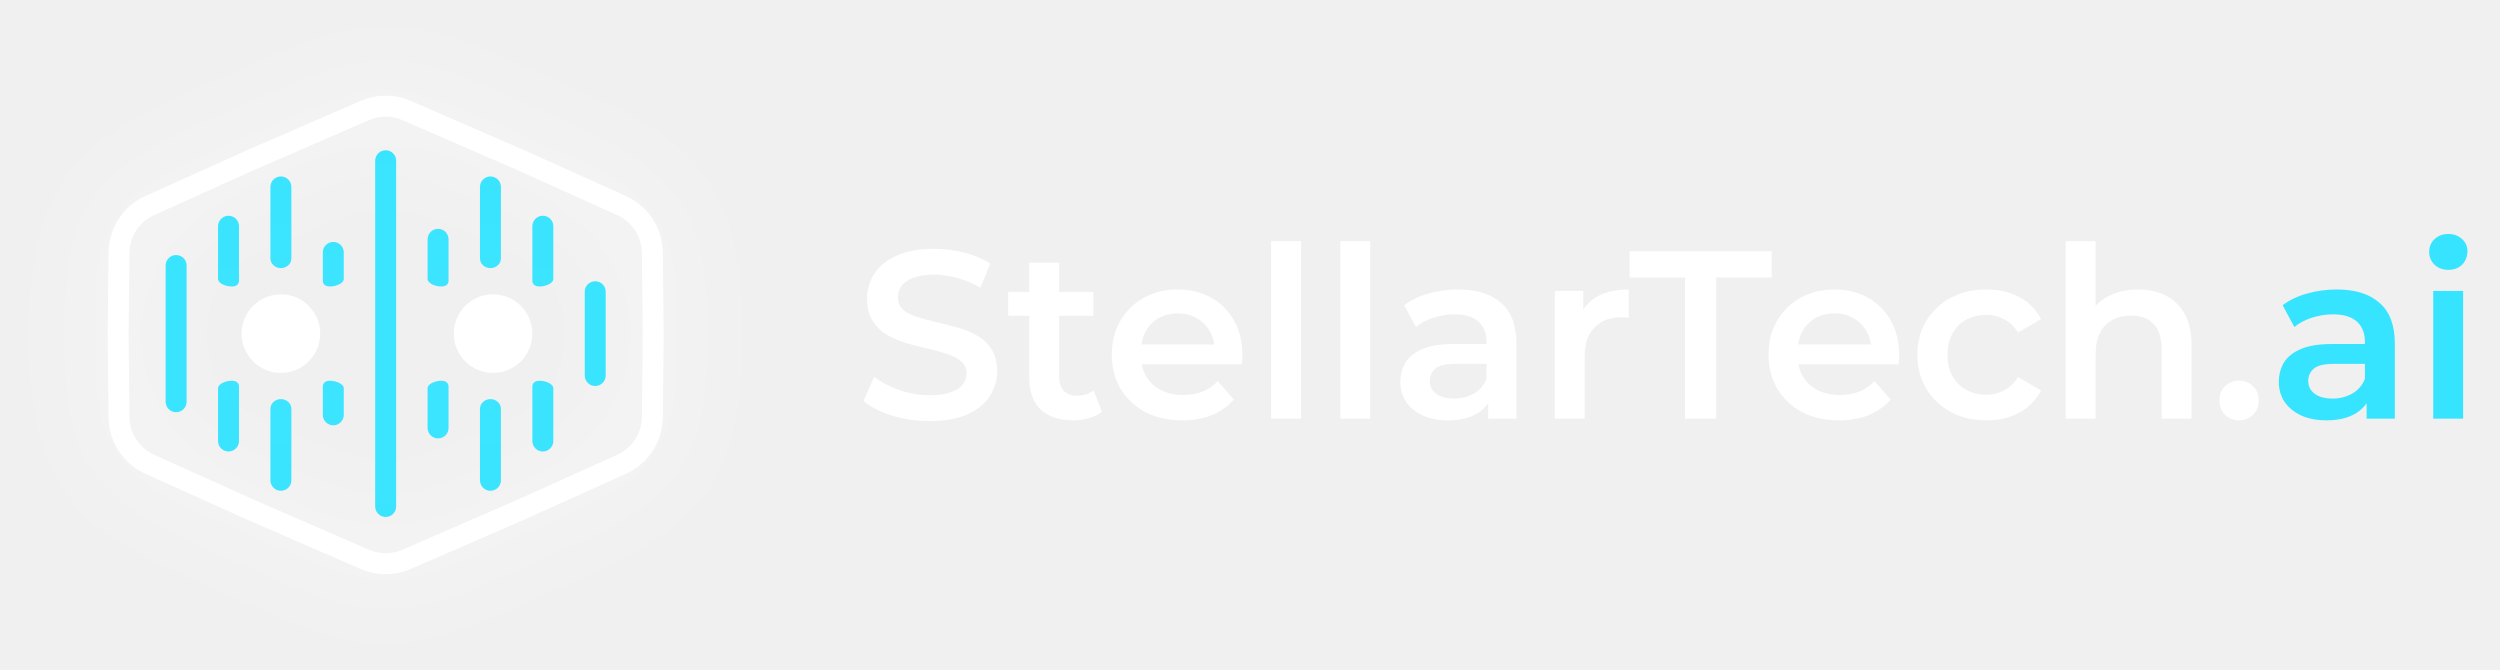
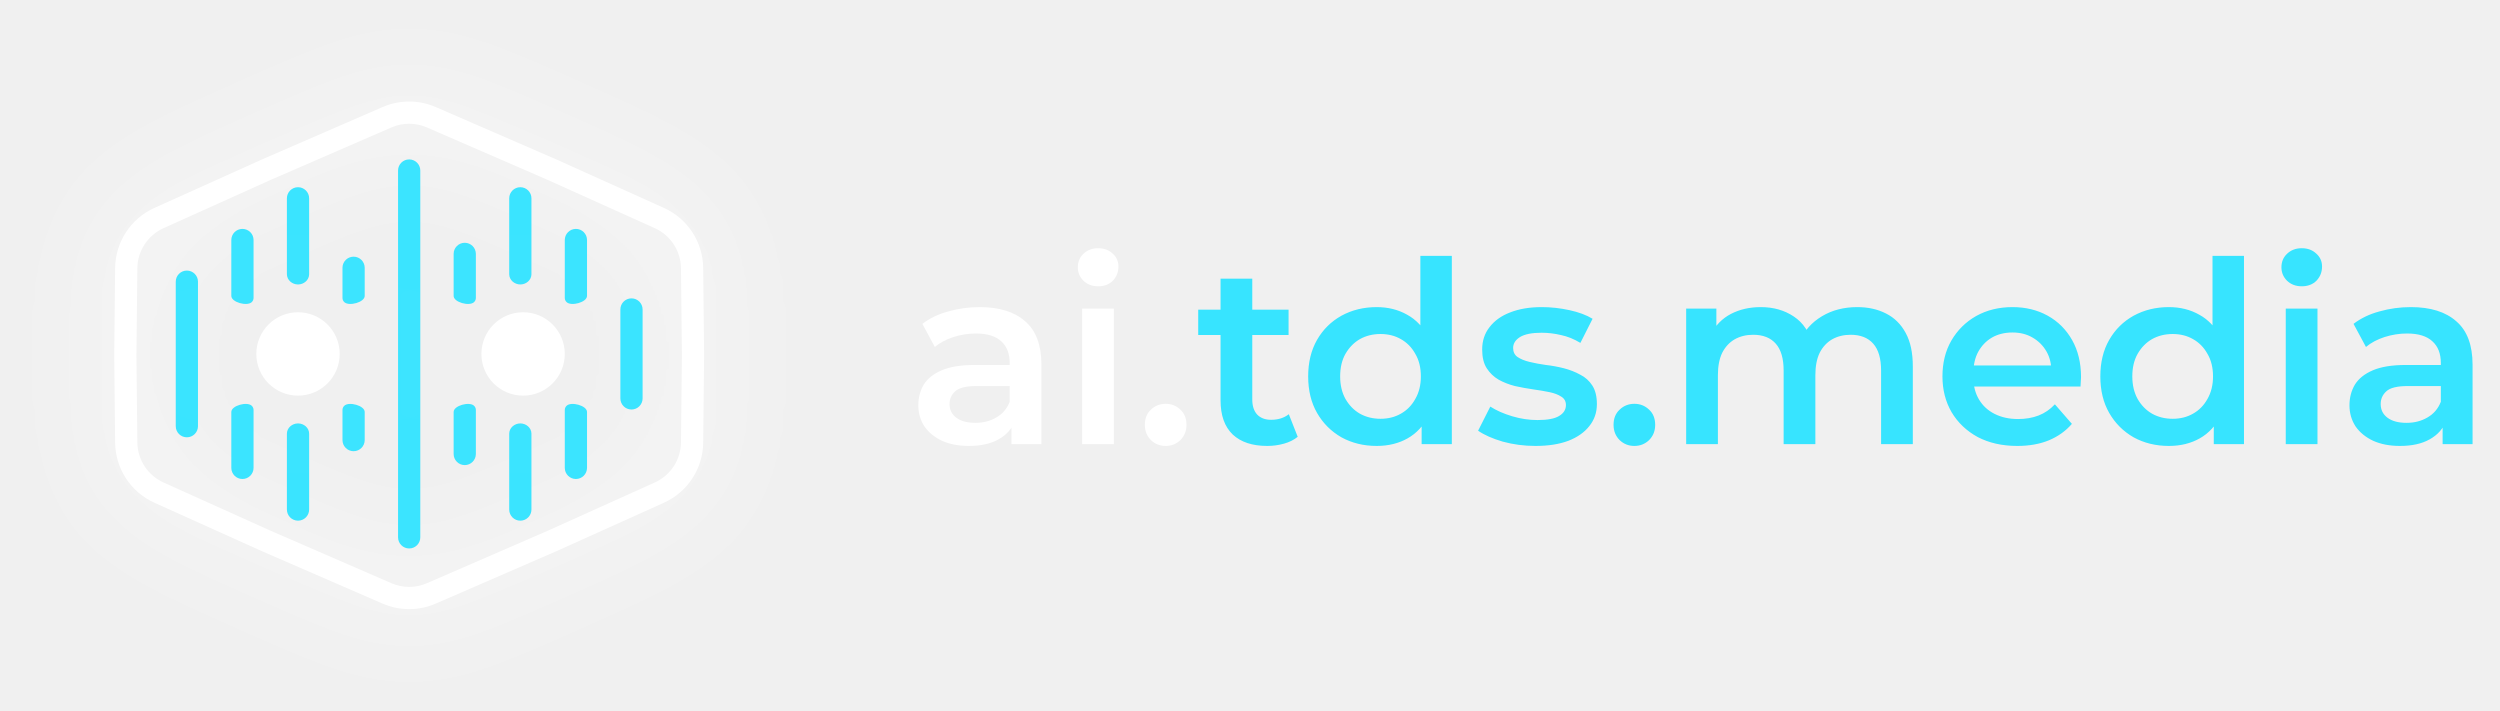
- <svg xmlns="http://www.w3.org/2000/svg" width="209" height="56" viewBox="0 0 209 56" fill="none">
-   <g filter="url(#filter0_d_21_576)">
+ <svg xmlns="http://www.w3.org/2000/svg" width="197" height="56" viewBox="0 0 197 56" fill="none">
+   <g filter="url(#filter0_d_1006_2133)">
    <path fill-rule="evenodd" clip-rule="evenodd" d="M43.155 14.176L33.638 10.042C32.748 9.655 31.737 9.655 30.846 10.042L21.33 14.176L12.887 17.98C11.643 18.541 10.837 19.774 10.823 21.138L10.752 28L10.823 34.862C10.837 36.226 11.643 37.459 12.887 38.02L21.33 41.824L30.846 45.958C31.737 46.345 32.748 46.345 33.638 45.958L43.155 41.824L51.597 38.02C52.842 37.459 53.647 36.226 53.661 34.862L53.733 28L53.661 21.138C53.647 19.774 52.842 18.541 51.597 17.98L43.155 14.176ZM43.864 12.574L34.336 8.435C33.001 7.855 31.484 7.855 30.148 8.435L20.621 12.574L12.167 16.383C10.301 17.224 9.093 19.073 9.071 21.12L9 28L9.071 34.88C9.093 36.927 10.301 38.776 12.167 39.617L20.621 43.426L30.148 47.565C31.484 48.145 33.001 48.145 34.336 47.565L43.864 43.426L52.317 39.617C54.184 38.776 55.392 36.927 55.413 34.88L55.485 28L55.413 21.12C55.392 19.073 54.184 17.224 52.317 16.383L43.864 12.574Z" fill="white" />
  </g>
-   <path fill-rule="evenodd" clip-rule="evenodd" d="M31.366 13.438C31.366 12.954 31.759 12.562 32.242 12.562C32.726 12.562 33.118 12.954 33.118 13.438V42.343C33.118 42.827 32.726 43.219 32.242 43.219C31.759 43.219 31.366 42.827 31.366 42.343V13.438ZM40.126 15.628C40.126 15.144 40.518 14.752 41.001 14.752C41.485 14.752 41.877 15.144 41.877 15.628V21.606C41.877 22.067 41.463 22.416 41.002 22.416C40.54 22.416 40.126 22.067 40.126 21.606V15.628ZM37.345 23.816C37.441 23.73 37.498 23.609 37.498 23.48V20.007C37.498 19.523 37.106 19.131 36.622 19.131C36.138 19.131 35.746 19.523 35.746 20.007V23.317C35.746 23.819 36.971 24.152 37.345 23.816ZM35.746 32.464C35.746 31.962 36.971 31.629 37.345 31.965C37.441 32.051 37.498 32.172 37.498 32.3V35.774C37.498 36.257 37.106 36.65 36.622 36.65C36.138 36.65 35.746 36.257 35.746 35.774V32.464ZM40.126 34.175C40.126 33.713 40.54 33.365 41.002 33.365C41.463 33.365 41.877 33.713 41.877 34.175V40.153C41.877 40.637 41.485 41.029 41.001 41.029C40.518 41.029 40.126 40.637 40.126 40.153V34.175ZM44.658 31.965C44.562 32.051 44.505 32.172 44.505 32.3V36.869C44.505 37.352 44.897 37.745 45.381 37.745C45.865 37.745 46.257 37.352 46.257 36.869V32.464C46.257 31.962 45.032 31.629 44.658 31.965ZM44.658 23.816C45.032 24.152 46.257 23.819 46.257 23.317V18.912C46.257 18.429 45.865 18.037 45.381 18.037C44.897 18.037 44.505 18.429 44.505 18.912V23.48C44.505 23.609 44.562 23.73 44.658 23.816ZM27.863 20.226C27.379 20.226 26.987 20.618 26.987 21.102V23.48C26.987 23.609 27.044 23.73 27.14 23.816C27.513 24.152 28.739 23.819 28.739 23.317V21.102C28.739 20.618 28.346 20.226 27.863 20.226ZM28.739 32.464C28.739 31.962 27.513 31.629 27.14 31.965C27.044 32.051 26.987 32.172 26.987 32.3V34.679C26.987 35.163 27.379 35.555 27.863 35.555C28.346 35.555 28.739 35.163 28.739 34.679V32.464ZM24.359 34.175C24.359 33.713 23.945 33.365 23.483 33.365C23.022 33.365 22.607 33.713 22.607 34.175V40.153C22.607 40.637 22.999 41.029 23.483 41.029C23.967 41.029 24.359 40.637 24.359 40.153V34.175ZM19.98 32.3C19.98 32.172 19.923 32.051 19.827 31.965C19.453 31.629 18.228 31.962 18.228 32.464V36.869C18.228 37.352 18.62 37.745 19.104 37.745C19.587 37.745 19.98 37.352 19.98 36.869V32.3ZM18.228 23.317C18.228 23.819 19.453 24.152 19.827 23.816C19.923 23.73 19.98 23.609 19.98 23.48V18.912C19.98 18.429 19.587 18.037 19.104 18.037C18.62 18.037 18.228 18.429 18.228 18.912V23.317ZM23.483 22.416C23.022 22.416 22.607 22.067 22.607 21.606V15.628C22.607 15.144 22.999 14.752 23.483 14.752C23.967 14.752 24.359 15.144 24.359 15.628V21.606C24.359 22.067 23.945 22.416 23.483 22.416ZM13.848 22.197C13.848 21.713 14.24 21.321 14.724 21.321C15.208 21.321 15.6 21.713 15.6 22.197V33.584C15.6 34.068 15.208 34.46 14.724 34.46C14.24 34.46 13.848 34.068 13.848 33.584V22.197ZM49.761 23.511C49.277 23.511 48.885 23.903 48.885 24.387V31.394C48.885 31.878 49.277 32.27 49.761 32.27C50.244 32.27 50.636 31.878 50.636 31.394V24.387C50.636 23.903 50.244 23.511 49.761 23.511Z" fill="#37E4FF" />
-   <g filter="url(#filter1_d_21_576)">
+   <path fill-rule="evenodd" clip-rule="evenodd" d="M31.367 13.438C31.367 12.954 31.759 12.562 32.243 12.562C32.727 12.562 33.119 12.954 33.119 13.438V42.343C33.119 42.827 32.727 43.219 32.243 43.219C31.759 43.219 31.367 42.827 31.367 42.343V13.438ZM40.126 15.628C40.126 15.144 40.518 14.752 41.002 14.752C41.486 14.752 41.878 15.144 41.878 15.628V21.606C41.878 22.067 41.463 22.416 41.002 22.416C40.541 22.416 40.126 22.067 40.126 21.606V15.628ZM37.346 23.816C37.441 23.73 37.498 23.609 37.498 23.48V20.007C37.498 19.523 37.106 19.131 36.622 19.131C36.139 19.131 35.746 19.523 35.746 20.007V23.317C35.746 23.819 36.972 24.152 37.346 23.816ZM35.746 32.464C35.746 31.962 36.972 31.629 37.346 31.965C37.441 32.051 37.498 32.172 37.498 32.3V35.774C37.498 36.257 37.106 36.65 36.622 36.65C36.139 36.65 35.746 36.257 35.746 35.774V32.464ZM40.126 34.175C40.126 33.713 40.541 33.365 41.002 33.365C41.463 33.365 41.878 33.713 41.878 34.175V40.153C41.878 40.637 41.486 41.029 41.002 41.029C40.518 41.029 40.126 40.637 40.126 40.153V34.175ZM44.658 31.965C44.562 32.051 44.505 32.172 44.505 32.3V36.869C44.505 37.352 44.898 37.745 45.381 37.745C45.865 37.745 46.257 37.352 46.257 36.869V32.464C46.257 31.962 45.032 31.629 44.658 31.965ZM44.658 23.816C45.032 24.152 46.257 23.819 46.257 23.317V18.912C46.257 18.429 45.865 18.037 45.381 18.037C44.898 18.037 44.505 18.429 44.505 18.912V23.48C44.505 23.609 44.562 23.73 44.658 23.816ZM27.863 20.226C27.38 20.226 26.987 20.618 26.987 21.102V23.48C26.987 23.609 27.044 23.73 27.14 23.816C27.514 24.152 28.739 23.819 28.739 23.317V21.102C28.739 20.618 28.347 20.226 27.863 20.226ZM28.739 32.464C28.739 31.962 27.514 31.629 27.14 31.965C27.044 32.051 26.987 32.172 26.987 32.3V34.679C26.987 35.163 27.38 35.555 27.863 35.555C28.347 35.555 28.739 35.163 28.739 34.679V32.464ZM24.36 34.175C24.36 33.713 23.945 33.365 23.484 33.365C23.022 33.365 22.608 33.713 22.608 34.175V40.153C22.608 40.637 23 41.029 23.484 41.029C23.967 41.029 24.36 40.637 24.36 40.153V34.175ZM19.98 32.3C19.98 32.172 19.923 32.051 19.827 31.965C19.454 31.629 18.228 31.962 18.228 32.464V36.869C18.228 37.352 18.62 37.745 19.104 37.745C19.588 37.745 19.98 37.352 19.98 36.869V32.3ZM18.228 23.317C18.228 23.819 19.454 24.152 19.827 23.816C19.923 23.73 19.98 23.609 19.98 23.48V18.912C19.98 18.429 19.588 18.037 19.104 18.037C18.62 18.037 18.228 18.429 18.228 18.912V23.317ZM23.484 22.416C23.022 22.416 22.608 22.067 22.608 21.606V15.628C22.608 15.144 23 14.752 23.484 14.752C23.967 14.752 24.36 15.144 24.36 15.628V21.606C24.36 22.067 23.945 22.416 23.484 22.416ZM13.849 22.197C13.849 21.713 14.241 21.321 14.725 21.321C15.208 21.321 15.601 21.713 15.601 22.197V33.584C15.601 34.068 15.208 34.46 14.725 34.46C14.241 34.46 13.849 34.068 13.849 33.584V22.197ZM49.761 23.511C49.277 23.511 48.885 23.903 48.885 24.387V31.394C48.885 31.878 49.277 32.27 49.761 32.27C50.245 32.27 50.637 31.878 50.637 31.394V24.387C50.637 23.903 50.245 23.511 49.761 23.511Z" fill="#37E4FF" />
+   <g filter="url(#filter1_d_1006_2133)">
    <circle cx="23.483" cy="27.891" r="3.285" fill="white" />
  </g>
-   <g filter="url(#filter2_d_21_576)">
+   <g filter="url(#filter2_d_1006_2133)">
    <circle cx="41.22" cy="27.891" r="3.285" fill="white" />
  </g>
-   <path d="M77.705 35.2C76.611 35.2 75.565 35.047 74.565 34.74C73.565 34.42 72.771 34.013 72.185 33.52L73.085 31.5C73.645 31.94 74.338 32.307 75.165 32.6C75.991 32.893 76.838 33.04 77.705 33.04C78.438 33.04 79.031 32.96 79.485 32.8C79.938 32.64 80.271 32.427 80.485 32.16C80.698 31.88 80.805 31.567 80.805 31.22C80.805 30.793 80.651 30.453 80.345 30.2C80.038 29.933 79.638 29.727 79.145 29.58C78.665 29.42 78.125 29.273 77.525 29.14C76.938 29.007 76.345 28.853 75.745 28.68C75.158 28.493 74.618 28.26 74.125 27.98C73.645 27.687 73.251 27.3 72.945 26.82C72.638 26.34 72.485 25.727 72.485 24.98C72.485 24.22 72.685 23.527 73.085 22.9C73.498 22.26 74.118 21.753 74.945 21.38C75.785 20.993 76.845 20.8 78.125 20.8C78.965 20.8 79.798 20.907 80.625 21.12C81.451 21.333 82.171 21.64 82.785 22.04L81.965 24.06C81.338 23.687 80.691 23.413 80.025 23.24C79.358 23.053 78.718 22.96 78.105 22.96C77.385 22.96 76.798 23.047 76.345 23.22C75.905 23.393 75.578 23.62 75.365 23.9C75.165 24.18 75.065 24.5 75.065 24.86C75.065 25.287 75.211 25.633 75.505 25.9C75.811 26.153 76.205 26.353 76.685 26.5C77.178 26.647 77.725 26.793 78.325 26.94C78.925 27.073 79.518 27.227 80.105 27.4C80.705 27.573 81.245 27.8 81.725 28.08C82.218 28.36 82.611 28.74 82.905 29.22C83.211 29.7 83.365 30.307 83.365 31.04C83.365 31.787 83.158 32.48 82.745 33.12C82.345 33.747 81.725 34.253 80.885 34.64C80.045 35.013 78.985 35.2 77.705 35.2ZM89.723 35.14C88.549 35.14 87.643 34.84 87.003 34.24C86.363 33.627 86.043 32.727 86.043 31.54V21.96H88.543V31.48C88.543 31.987 88.669 32.38 88.923 32.66C89.189 32.94 89.556 33.08 90.023 33.08C90.583 33.08 91.049 32.933 91.423 32.64L92.123 34.42C91.829 34.66 91.469 34.84 91.043 34.96C90.616 35.08 90.176 35.14 89.723 35.14ZM84.283 26.4V24.4H91.403V26.4H84.283ZM98.848 35.14C97.661 35.14 96.621 34.907 95.728 34.44C94.848 33.96 94.161 33.307 93.668 32.48C93.188 31.653 92.948 30.713 92.948 29.66C92.948 28.593 93.181 27.653 93.648 26.84C94.128 26.013 94.781 25.367 95.608 24.9C96.448 24.433 97.401 24.2 98.468 24.2C99.508 24.2 100.434 24.427 101.248 24.88C102.061 25.333 102.701 25.973 103.168 26.8C103.634 27.627 103.868 28.6 103.868 29.72C103.868 29.827 103.861 29.947 103.848 30.08C103.848 30.213 103.841 30.34 103.828 30.46H94.928V28.8H102.508L101.528 29.32C101.541 28.707 101.414 28.167 101.148 27.7C100.881 27.233 100.514 26.867 100.048 26.6C99.594 26.333 99.068 26.2 98.468 26.2C97.854 26.2 97.314 26.333 96.848 26.6C96.394 26.867 96.034 27.24 95.768 27.72C95.514 28.187 95.388 28.74 95.388 29.38V29.78C95.388 30.42 95.534 30.987 95.828 31.48C96.121 31.973 96.534 32.353 97.068 32.62C97.601 32.887 98.214 33.02 98.908 33.02C99.508 33.02 100.048 32.927 100.528 32.74C101.008 32.553 101.434 32.26 101.808 31.86L103.148 33.4C102.668 33.96 102.061 34.393 101.328 34.7C100.608 34.993 99.781 35.14 98.848 35.14ZM106.269 35V20.16H108.769V35H106.269ZM112.05 35V20.16H114.55V35H112.05ZM124.412 35V32.84L124.272 32.38V28.6C124.272 27.867 124.052 27.3 123.612 26.9C123.172 26.487 122.505 26.28 121.612 26.28C121.012 26.28 120.418 26.373 119.832 26.56C119.258 26.747 118.772 27.007 118.372 27.34L117.392 25.52C117.965 25.08 118.645 24.753 119.432 24.54C120.232 24.313 121.058 24.2 121.912 24.2C123.458 24.2 124.652 24.573 125.492 25.32C126.345 26.053 126.772 27.193 126.772 28.74V35H124.412ZM121.052 35.14C120.252 35.14 119.552 35.007 118.952 34.74C118.352 34.46 117.885 34.08 117.552 33.6C117.232 33.107 117.072 32.553 117.072 31.94C117.072 31.34 117.212 30.8 117.492 30.32C117.785 29.84 118.258 29.46 118.912 29.18C119.565 28.9 120.432 28.76 121.512 28.76H124.612V30.42H121.692C120.838 30.42 120.265 30.56 119.972 30.84C119.678 31.107 119.532 31.44 119.532 31.84C119.532 32.293 119.712 32.653 120.072 32.92C120.432 33.187 120.932 33.32 121.572 33.32C122.185 33.32 122.732 33.18 123.212 32.9C123.705 32.62 124.058 32.207 124.272 31.66L124.692 33.16C124.452 33.787 124.018 34.273 123.392 34.62C122.778 34.967 121.998 35.14 121.052 35.14ZM129.98 35V24.32H132.36V27.26L132.08 26.4C132.4 25.68 132.9 25.133 133.58 24.76C134.273 24.387 135.133 24.2 136.16 24.2V26.58C136.053 26.553 135.953 26.54 135.86 26.54C135.767 26.527 135.673 26.52 135.58 26.52C134.633 26.52 133.88 26.8 133.32 27.36C132.76 27.907 132.48 28.727 132.48 29.82V35H129.98ZM140.873 35V23.2H136.233V21H148.113V23.2H143.473V35H140.873ZM153.75 35.14C152.563 35.14 151.523 34.907 150.63 34.44C149.75 33.96 149.063 33.307 148.57 32.48C148.09 31.653 147.85 30.713 147.85 29.66C147.85 28.593 148.083 27.653 148.55 26.84C149.03 26.013 149.683 25.367 150.51 24.9C151.35 24.433 152.303 24.2 153.37 24.2C154.41 24.2 155.337 24.427 156.15 24.88C156.963 25.333 157.603 25.973 158.07 26.8C158.537 27.627 158.77 28.6 158.77 29.72C158.77 29.827 158.763 29.947 158.75 30.08C158.75 30.213 158.743 30.34 158.73 30.46H149.83V28.8H157.41L156.43 29.32C156.443 28.707 156.317 28.167 156.05 27.7C155.783 27.233 155.417 26.867 154.95 26.6C154.497 26.333 153.97 26.2 153.37 26.2C152.757 26.2 152.217 26.333 151.75 26.6C151.297 26.867 150.937 27.24 150.67 27.72C150.417 28.187 150.29 28.74 150.29 29.38V29.78C150.29 30.42 150.437 30.987 150.73 31.48C151.023 31.973 151.437 32.353 151.97 32.62C152.503 32.887 153.117 33.02 153.81 33.02C154.41 33.02 154.95 32.927 155.43 32.74C155.91 32.553 156.337 32.26 156.71 31.86L158.05 33.4C157.57 33.96 156.963 34.393 156.23 34.7C155.51 34.993 154.683 35.14 153.75 35.14ZM166.071 35.14C164.951 35.14 163.951 34.907 163.071 34.44C162.205 33.96 161.525 33.307 161.031 32.48C160.538 31.653 160.291 30.713 160.291 29.66C160.291 28.593 160.538 27.653 161.031 26.84C161.525 26.013 162.205 25.367 163.071 24.9C163.951 24.433 164.951 24.2 166.071 24.2C167.111 24.2 168.025 24.413 168.811 24.84C169.611 25.253 170.218 25.867 170.631 26.68L168.711 27.8C168.391 27.293 167.998 26.92 167.531 26.68C167.078 26.44 166.585 26.32 166.051 26.32C165.438 26.32 164.885 26.453 164.391 26.72C163.898 26.987 163.511 27.373 163.231 27.88C162.951 28.373 162.811 28.967 162.811 29.66C162.811 30.353 162.951 30.953 163.231 31.46C163.511 31.953 163.898 32.333 164.391 32.6C164.885 32.867 165.438 33 166.051 33C166.585 33 167.078 32.88 167.531 32.64C167.998 32.4 168.391 32.027 168.711 31.52L170.631 32.64C170.218 33.44 169.611 34.06 168.811 34.5C168.025 34.927 167.111 35.14 166.071 35.14ZM178.755 24.2C179.608 24.2 180.368 24.367 181.035 24.7C181.715 25.033 182.248 25.547 182.635 26.24C183.022 26.92 183.215 27.8 183.215 28.88V35H180.715V29.2C180.715 28.253 180.488 27.547 180.035 27.08C179.595 26.613 178.975 26.38 178.175 26.38C177.588 26.38 177.068 26.5 176.615 26.74C176.162 26.98 175.808 27.34 175.555 27.82C175.315 28.287 175.195 28.88 175.195 29.6V35H172.695V20.16H175.195V27.2L174.655 26.32C175.028 25.64 175.568 25.12 176.275 24.76C176.995 24.387 177.822 24.2 178.755 24.2ZM187.186 35.14C186.733 35.14 186.346 34.987 186.026 34.68C185.706 34.36 185.546 33.96 185.546 33.48C185.546 32.973 185.706 32.573 186.026 32.28C186.346 31.973 186.733 31.82 187.186 31.82C187.64 31.82 188.026 31.973 188.346 32.28C188.666 32.573 188.826 32.973 188.826 33.48C188.826 33.96 188.666 34.36 188.346 34.68C188.026 34.987 187.64 35.14 187.186 35.14Z" fill="white" />
-   <path d="M197.849 35V32.84L197.709 32.38V28.6C197.709 27.867 197.489 27.3 197.049 26.9C196.609 26.487 195.942 26.28 195.049 26.28C194.449 26.28 193.856 26.373 193.269 26.56C192.696 26.747 192.209 27.007 191.809 27.34L190.829 25.52C191.402 25.08 192.082 24.753 192.869 24.54C193.669 24.313 194.496 24.2 195.349 24.2C196.896 24.2 198.089 24.573 198.929 25.32C199.782 26.053 200.209 27.193 200.209 28.74V35H197.849ZM194.489 35.14C193.689 35.14 192.989 35.007 192.389 34.74C191.789 34.46 191.322 34.08 190.989 33.6C190.669 33.107 190.509 32.553 190.509 31.94C190.509 31.34 190.649 30.8 190.929 30.32C191.222 29.84 191.696 29.46 192.349 29.18C193.002 28.9 193.869 28.76 194.949 28.76H198.049V30.42H195.129C194.276 30.42 193.702 30.56 193.409 30.84C193.116 31.107 192.969 31.44 192.969 31.84C192.969 32.293 193.149 32.653 193.509 32.92C193.869 33.187 194.369 33.32 195.009 33.32C195.622 33.32 196.169 33.18 196.649 32.9C197.142 32.62 197.496 32.207 197.709 31.66L198.129 33.16C197.889 33.787 197.456 34.273 196.829 34.62C196.216 34.967 195.436 35.14 194.489 35.14ZM203.418 35V24.32H205.918V35H203.418ZM204.678 22.56C204.211 22.56 203.824 22.413 203.518 22.12C203.224 21.827 203.078 21.473 203.078 21.06C203.078 20.633 203.224 20.28 203.518 20C203.824 19.707 204.211 19.56 204.678 19.56C205.144 19.56 205.524 19.7 205.818 19.98C206.124 20.247 206.278 20.587 206.278 21C206.278 21.44 206.131 21.813 205.838 22.12C205.544 22.413 205.158 22.56 204.678 22.56Z" fill="#37E4FF" />
+   <path d="M79.704 35V32.84L79.564 32.38V28.6C79.564 27.867 79.344 27.3 78.904 26.9C78.464 26.487 77.798 26.28 76.904 26.28C76.304 26.28 75.711 26.373 75.124 26.56C74.551 26.747 74.064 27.007 73.664 27.34L72.684 25.52C73.258 25.08 73.938 24.753 74.724 24.54C75.524 24.313 76.351 24.2 77.204 24.2C78.751 24.2 79.944 24.573 80.784 25.32C81.638 26.053 82.064 27.193 82.064 28.74V35H79.704ZM76.344 35.14C75.544 35.14 74.844 35.007 74.244 34.74C73.644 34.46 73.178 34.08 72.844 33.6C72.524 33.107 72.364 32.553 72.364 31.94C72.364 31.34 72.504 30.8 72.784 30.32C73.078 29.84 73.551 29.46 74.204 29.18C74.858 28.9 75.724 28.76 76.804 28.76H79.904V30.42H76.984C76.131 30.42 75.558 30.56 75.264 30.84C74.971 31.107 74.824 31.44 74.824 31.84C74.824 32.293 75.004 32.653 75.364 32.92C75.724 33.187 76.224 33.32 76.864 33.32C77.478 33.32 78.024 33.18 78.504 32.9C78.998 32.62 79.351 32.207 79.564 31.66L79.984 33.16C79.744 33.787 79.311 34.273 78.684 34.62C78.071 34.967 77.291 35.14 76.344 35.14ZM85.273 35V24.32H87.773V35H85.273ZM86.533 22.56C86.066 22.56 85.68 22.413 85.373 22.12C85.079 21.827 84.933 21.473 84.933 21.06C84.933 20.633 85.079 20.28 85.373 20C85.68 19.707 86.066 19.56 86.533 19.56C86.999 19.56 87.379 19.7 87.673 19.98C87.98 20.247 88.133 20.587 88.133 21C88.133 21.44 87.986 21.813 87.693 22.12C87.4 22.413 87.013 22.56 86.533 22.56ZM91.854 35.14C91.401 35.14 91.014 34.987 90.694 34.68C90.374 34.36 90.214 33.96 90.214 33.48C90.214 32.973 90.374 32.573 90.694 32.28C91.014 31.973 91.401 31.82 91.854 31.82C92.307 31.82 92.694 31.973 93.014 32.28C93.334 32.573 93.494 32.973 93.494 33.48C93.494 33.96 93.334 34.36 93.014 34.68C92.694 34.987 92.307 35.14 91.854 35.14Z" fill="white" />
+   <path d="M99.859 35.14C98.686 35.14 97.779 34.84 97.139 34.24C96.499 33.627 96.179 32.727 96.179 31.54V21.96H98.679V31.48C98.679 31.987 98.806 32.38 99.059 32.66C99.326 32.94 99.693 33.08 100.159 33.08C100.719 33.08 101.186 32.933 101.559 32.64L102.259 34.42C101.966 34.66 101.606 34.84 101.179 34.96C100.753 35.08 100.313 35.14 99.859 35.14ZM94.419 26.4V24.4H101.539V26.4H94.419ZM108.484 35.14C107.458 35.14 106.531 34.913 105.704 34.46C104.891 33.993 104.251 33.353 103.784 32.54C103.318 31.727 103.084 30.767 103.084 29.66C103.084 28.553 103.318 27.593 103.784 26.78C104.251 25.967 104.891 25.333 105.704 24.88C106.531 24.427 107.458 24.2 108.484 24.2C109.378 24.2 110.178 24.4 110.884 24.8C111.591 25.187 112.151 25.78 112.564 26.58C112.978 27.38 113.184 28.407 113.184 29.66C113.184 30.9 112.984 31.927 112.584 32.74C112.184 33.54 111.631 34.14 110.924 34.54C110.218 34.94 109.404 35.14 108.484 35.14ZM108.784 33C109.384 33 109.918 32.867 110.384 32.6C110.864 32.333 111.244 31.947 111.524 31.44C111.818 30.933 111.964 30.34 111.964 29.66C111.964 28.967 111.818 28.373 111.524 27.88C111.244 27.373 110.864 26.987 110.384 26.72C109.918 26.453 109.384 26.32 108.784 26.32C108.184 26.32 107.644 26.453 107.164 26.72C106.698 26.987 106.318 27.373 106.024 27.88C105.744 28.373 105.604 28.967 105.604 29.66C105.604 30.34 105.744 30.933 106.024 31.44C106.318 31.947 106.698 32.333 107.164 32.6C107.644 32.867 108.184 33 108.784 33ZM112.024 35V32.48L112.124 29.64L111.924 26.8V20.16H114.404V35H112.024ZM120.995 35.14C120.101 35.14 119.241 35.027 118.415 34.8C117.601 34.56 116.955 34.273 116.475 33.94L117.435 32.04C117.915 32.347 118.488 32.6 119.155 32.8C119.821 33 120.488 33.1 121.155 33.1C121.941 33.1 122.508 32.993 122.855 32.78C123.215 32.567 123.395 32.28 123.395 31.92C123.395 31.627 123.275 31.407 123.035 31.26C122.795 31.1 122.481 30.98 122.095 30.9C121.708 30.82 121.275 30.747 120.795 30.68C120.328 30.613 119.855 30.527 119.375 30.42C118.908 30.3 118.481 30.133 118.095 29.92C117.708 29.693 117.395 29.393 117.155 29.02C116.915 28.647 116.795 28.153 116.795 27.54C116.795 26.86 116.988 26.273 117.375 25.78C117.761 25.273 118.301 24.887 118.995 24.62C119.701 24.34 120.535 24.2 121.495 24.2C122.215 24.2 122.941 24.28 123.675 24.44C124.408 24.6 125.015 24.827 125.495 25.12L124.535 27.02C124.028 26.713 123.515 26.507 122.995 26.4C122.488 26.28 121.981 26.22 121.475 26.22C120.715 26.22 120.148 26.333 119.775 26.56C119.415 26.787 119.235 27.073 119.235 27.42C119.235 27.74 119.355 27.98 119.595 28.14C119.835 28.3 120.148 28.427 120.535 28.52C120.921 28.613 121.348 28.693 121.815 28.76C122.295 28.813 122.768 28.9 123.235 29.02C123.701 29.14 124.128 29.307 124.515 29.52C124.915 29.72 125.235 30.007 125.475 30.38C125.715 30.753 125.835 31.24 125.835 31.84C125.835 32.507 125.635 33.087 125.235 33.58C124.848 34.073 124.295 34.46 123.575 34.74C122.855 35.007 121.995 35.14 120.995 35.14ZM128.788 35.14C128.334 35.14 127.948 34.987 127.628 34.68C127.308 34.36 127.148 33.96 127.148 33.48C127.148 32.973 127.308 32.573 127.628 32.28C127.948 31.973 128.334 31.82 128.788 31.82C129.241 31.82 129.628 31.973 129.948 32.28C130.268 32.573 130.428 32.973 130.428 33.48C130.428 33.96 130.268 34.36 129.948 34.68C129.628 34.987 129.241 35.14 128.788 35.14ZM146.35 24.2C147.204 24.2 147.957 24.367 148.61 24.7C149.277 25.033 149.797 25.547 150.17 26.24C150.544 26.92 150.73 27.8 150.73 28.88V35H148.23V29.2C148.23 28.253 148.024 27.547 147.61 27.08C147.197 26.613 146.604 26.38 145.83 26.38C145.284 26.38 144.797 26.5 144.37 26.74C143.957 26.98 143.63 27.333 143.39 27.8C143.164 28.267 143.05 28.86 143.05 29.58V35H140.55V29.2C140.55 28.253 140.344 27.547 139.93 27.08C139.517 26.613 138.924 26.38 138.15 26.38C137.604 26.38 137.117 26.5 136.69 26.74C136.277 26.98 135.95 27.333 135.71 27.8C135.484 28.267 135.37 28.86 135.37 29.58V35H132.87V24.32H135.25V27.16L134.83 26.32C135.19 25.627 135.71 25.1 136.39 24.74C137.084 24.38 137.87 24.2 138.75 24.2C139.75 24.2 140.617 24.447 141.35 24.94C142.097 25.433 142.59 26.18 142.83 27.18L141.85 26.84C142.197 26.04 142.77 25.4 143.57 24.92C144.37 24.44 145.297 24.2 146.35 24.2ZM158.965 35.14C157.778 35.14 156.738 34.907 155.845 34.44C154.965 33.96 154.278 33.307 153.785 32.48C153.305 31.653 153.065 30.713 153.065 29.66C153.065 28.593 153.298 27.653 153.765 26.84C154.245 26.013 154.898 25.367 155.725 24.9C156.565 24.433 157.518 24.2 158.585 24.2C159.625 24.2 160.551 24.427 161.365 24.88C162.178 25.333 162.818 25.973 163.285 26.8C163.751 27.627 163.985 28.6 163.985 29.72C163.985 29.827 163.978 29.947 163.965 30.08C163.965 30.213 163.958 30.34 163.945 30.46H155.045V28.8H162.625L161.645 29.32C161.658 28.707 161.531 28.167 161.265 27.7C160.998 27.233 160.631 26.867 160.165 26.6C159.711 26.333 159.185 26.2 158.585 26.2C157.971 26.2 157.431 26.333 156.965 26.6C156.511 26.867 156.151 27.24 155.885 27.72C155.631 28.187 155.505 28.74 155.505 29.38V29.78C155.505 30.42 155.651 30.987 155.945 31.48C156.238 31.973 156.651 32.353 157.185 32.62C157.718 32.887 158.331 33.02 159.025 33.02C159.625 33.02 160.165 32.927 160.645 32.74C161.125 32.553 161.551 32.26 161.925 31.86L163.265 33.4C162.785 33.96 162.178 34.393 161.445 34.7C160.725 34.993 159.898 35.14 158.965 35.14ZM170.906 35.14C169.879 35.14 168.953 34.913 168.126 34.46C167.313 33.993 166.673 33.353 166.206 32.54C165.739 31.727 165.506 30.767 165.506 29.66C165.506 28.553 165.739 27.593 166.206 26.78C166.673 25.967 167.313 25.333 168.126 24.88C168.953 24.427 169.879 24.2 170.906 24.2C171.799 24.2 172.599 24.4 173.306 24.8C174.013 25.187 174.573 25.78 174.986 26.58C175.399 27.38 175.606 28.407 175.606 29.66C175.606 30.9 175.406 31.927 175.006 32.74C174.606 33.54 174.053 34.14 173.346 34.54C172.639 34.94 171.826 35.14 170.906 35.14ZM171.206 33C171.806 33 172.339 32.867 172.806 32.6C173.286 32.333 173.666 31.947 173.946 31.44C174.239 30.933 174.386 30.34 174.386 29.66C174.386 28.967 174.239 28.373 173.946 27.88C173.666 27.373 173.286 26.987 172.806 26.72C172.339 26.453 171.806 26.32 171.206 26.32C170.606 26.32 170.066 26.453 169.586 26.72C169.119 26.987 168.739 27.373 168.446 27.88C168.166 28.373 168.026 28.967 168.026 29.66C168.026 30.34 168.166 30.933 168.446 31.44C168.739 31.947 169.119 32.333 169.586 32.6C170.066 32.867 170.606 33 171.206 33ZM174.446 35V32.48L174.546 29.64L174.346 26.8V20.16H176.826V35H174.446ZM180.117 35V24.32H182.617V35H180.117ZM181.377 22.56C180.91 22.56 180.523 22.413 180.217 22.12C179.923 21.827 179.777 21.473 179.777 21.06C179.777 20.633 179.923 20.28 180.217 20C180.523 19.707 180.91 19.56 181.377 19.56C181.843 19.56 182.223 19.7 182.517 19.98C182.823 20.247 182.977 20.587 182.977 21C182.977 21.44 182.83 21.813 182.537 22.12C182.243 22.413 181.857 22.56 181.377 22.56ZM192.478 35V32.84L192.338 32.38V28.6C192.338 27.867 192.118 27.3 191.678 26.9C191.238 26.487 190.571 26.28 189.678 26.28C189.078 26.28 188.484 26.373 187.898 26.56C187.324 26.747 186.838 27.007 186.438 27.34L185.458 25.52C186.031 25.08 186.711 24.753 187.498 24.54C188.298 24.313 189.124 24.2 189.978 24.2C191.524 24.2 192.718 24.573 193.558 25.32C194.411 26.053 194.838 27.193 194.838 28.74V35H192.478ZM189.118 35.14C188.318 35.14 187.618 35.007 187.018 34.74C186.418 34.46 185.951 34.08 185.618 33.6C185.298 33.107 185.138 32.553 185.138 31.94C185.138 31.34 185.278 30.8 185.558 30.32C185.851 29.84 186.324 29.46 186.978 29.18C187.631 28.9 188.498 28.76 189.578 28.76H192.678V30.42H189.758C188.904 30.42 188.331 30.56 188.038 30.84C187.744 31.107 187.598 31.44 187.598 31.84C187.598 32.293 187.778 32.653 188.138 32.92C188.498 33.187 188.998 33.32 189.638 33.32C190.251 33.32 190.798 33.18 191.278 32.9C191.771 32.62 192.124 32.207 192.338 31.66L192.758 33.16C192.518 33.787 192.084 34.273 191.458 34.62C190.844 34.967 190.064 35.14 189.118 35.14Z" fill="#37E4FF" />
  <defs>
-     <filter id="filter0_d_21_576" x="1" y="0" width="62.485" height="56" filterUnits="userSpaceOnUse" color-interpolation-filters="sRGB">
+     <filter id="filter0_d_1006_2133" x="1" y="0" width="62.484" height="56" filterUnits="userSpaceOnUse" color-interpolation-filters="sRGB">
      <feFlood flood-opacity="0" result="BackgroundImageFix" />
      <feColorMatrix in="SourceAlpha" type="matrix" values="0 0 0 0 0 0 0 0 0 0 0 0 0 0 0 0 0 0 127 0" result="hardAlpha" />
      <feOffset />
      <feGaussianBlur stdDeviation="4" />
      <feColorMatrix type="matrix" values="0 0 0 0 1 0 0 0 0 1 0 0 0 0 1 0 0 0 1 0" />
-       <feBlend mode="normal" in2="BackgroundImageFix" result="effect1_dropShadow_21_576" />
-       <feBlend mode="normal" in="SourceGraphic" in2="effect1_dropShadow_21_576" result="shape" />
+       <feBlend mode="normal" in2="BackgroundImageFix" result="effect1_dropShadow_1006_2133" />
+       <feBlend mode="normal" in="SourceGraphic" in2="effect1_dropShadow_1006_2133" result="shape" />
    </filter>
-     <filter id="filter1_d_21_576" x="0.199" y="4.606" width="46.569" height="46.569" filterUnits="userSpaceOnUse" color-interpolation-filters="sRGB">
+     <filter id="filter1_d_1006_2133" x="0.198" y="4.606" width="46.569" height="46.569" filterUnits="userSpaceOnUse" color-interpolation-filters="sRGB">
      <feFlood flood-opacity="0" result="BackgroundImageFix" />
      <feColorMatrix in="SourceAlpha" type="matrix" values="0 0 0 0 0 0 0 0 0 0 0 0 0 0 0 0 0 0 127 0" result="hardAlpha" />
-       <feMorphology radius="4" operator="erode" in="SourceAlpha" result="effect1_dropShadow_21_576" />
+       <feMorphology radius="4" operator="erode" in="SourceAlpha" result="effect1_dropShadow_1006_2133" />
      <feOffset />
      <feGaussianBlur stdDeviation="12" />
      <feComposite in2="hardAlpha" operator="out" />
      <feColorMatrix type="matrix" values="0 0 0 0 1 0 0 0 0 1 0 0 0 0 1 0 0 0 1 0" />
-       <feBlend mode="normal" in2="BackgroundImageFix" result="effect1_dropShadow_21_576" />
-       <feBlend mode="normal" in="SourceGraphic" in2="effect1_dropShadow_21_576" result="shape" />
+       <feBlend mode="normal" in2="BackgroundImageFix" result="effect1_dropShadow_1006_2133" />
+       <feBlend mode="normal" in="SourceGraphic" in2="effect1_dropShadow_1006_2133" result="shape" />
    </filter>
-     <filter id="filter2_d_21_576" x="17.936" y="4.606" width="46.569" height="46.569" filterUnits="userSpaceOnUse" color-interpolation-filters="sRGB">
+     <filter id="filter2_d_1006_2133" x="17.936" y="4.606" width="46.569" height="46.569" filterUnits="userSpaceOnUse" color-interpolation-filters="sRGB">
      <feFlood flood-opacity="0" result="BackgroundImageFix" />
      <feColorMatrix in="SourceAlpha" type="matrix" values="0 0 0 0 0 0 0 0 0 0 0 0 0 0 0 0 0 0 127 0" result="hardAlpha" />
-       <feMorphology radius="4" operator="erode" in="SourceAlpha" result="effect1_dropShadow_21_576" />
+       <feMorphology radius="4" operator="erode" in="SourceAlpha" result="effect1_dropShadow_1006_2133" />
      <feOffset />
      <feGaussianBlur stdDeviation="12" />
      <feComposite in2="hardAlpha" operator="out" />
      <feColorMatrix type="matrix" values="0 0 0 0 1 0 0 0 0 1 0 0 0 0 1 0 0 0 1 0" />
-       <feBlend mode="normal" in2="BackgroundImageFix" result="effect1_dropShadow_21_576" />
-       <feBlend mode="normal" in="SourceGraphic" in2="effect1_dropShadow_21_576" result="shape" />
+       <feBlend mode="normal" in2="BackgroundImageFix" result="effect1_dropShadow_1006_2133" />
+       <feBlend mode="normal" in="SourceGraphic" in2="effect1_dropShadow_1006_2133" result="shape" />
    </filter>
  </defs>
</svg>
